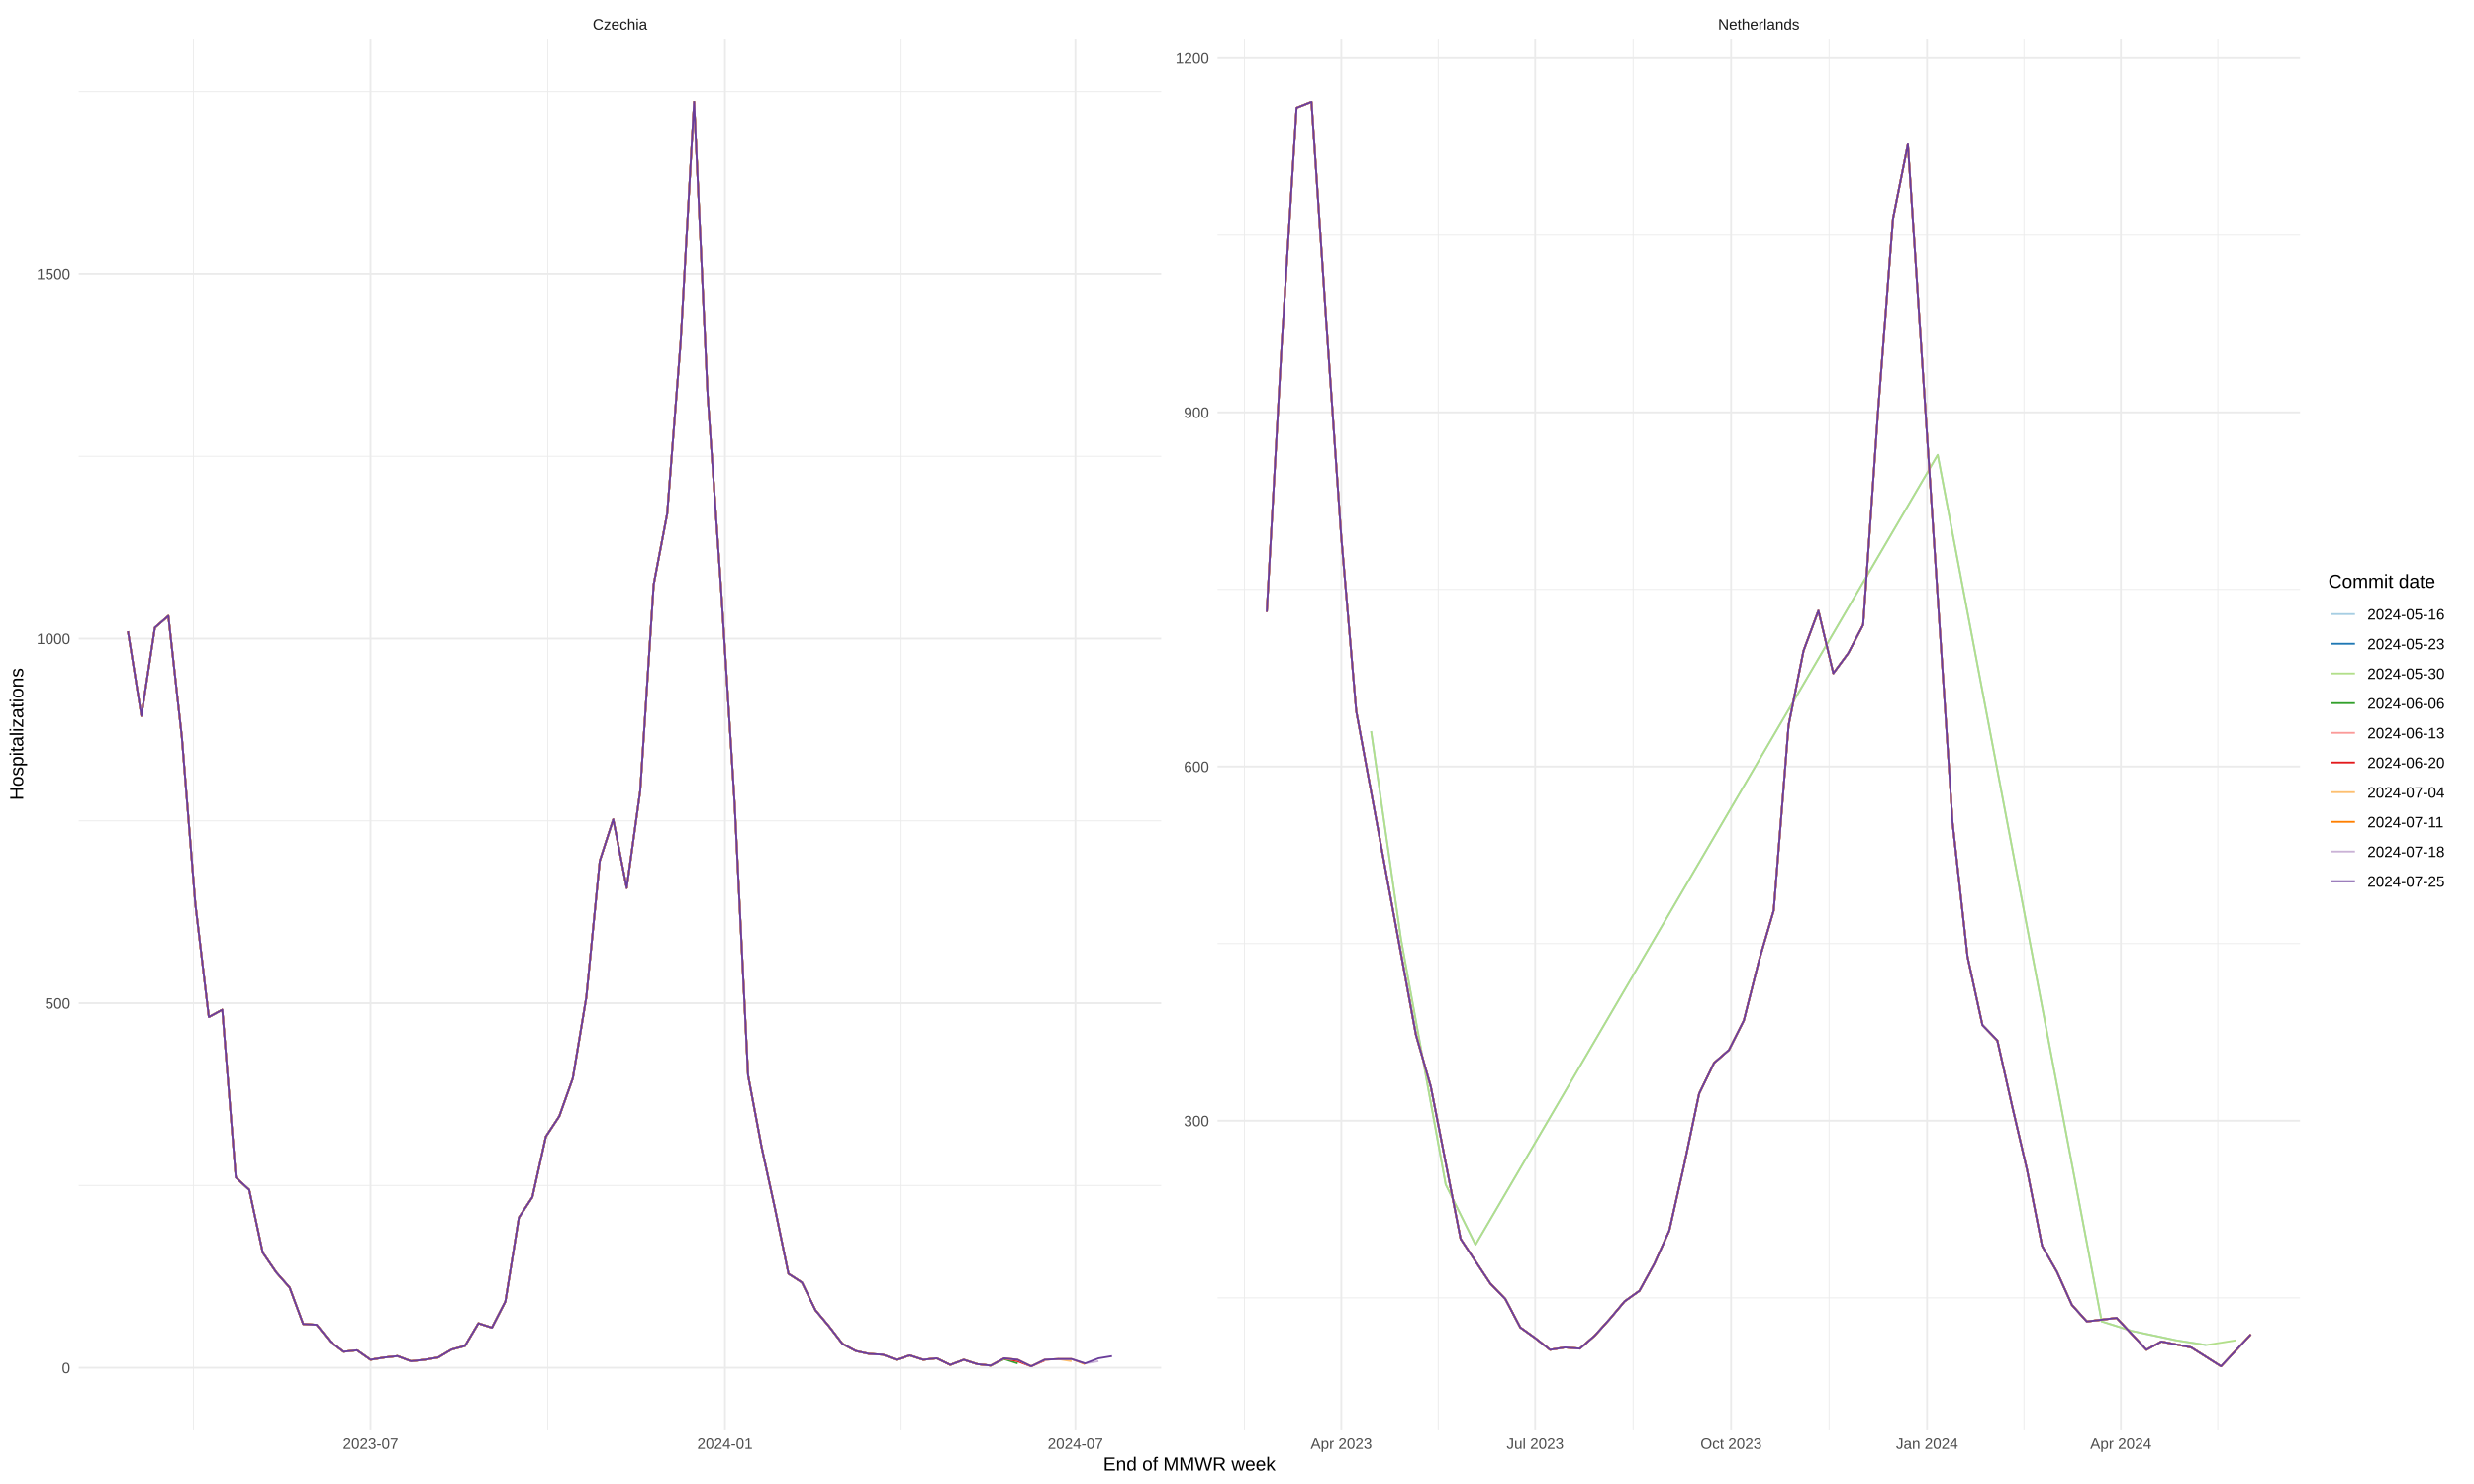
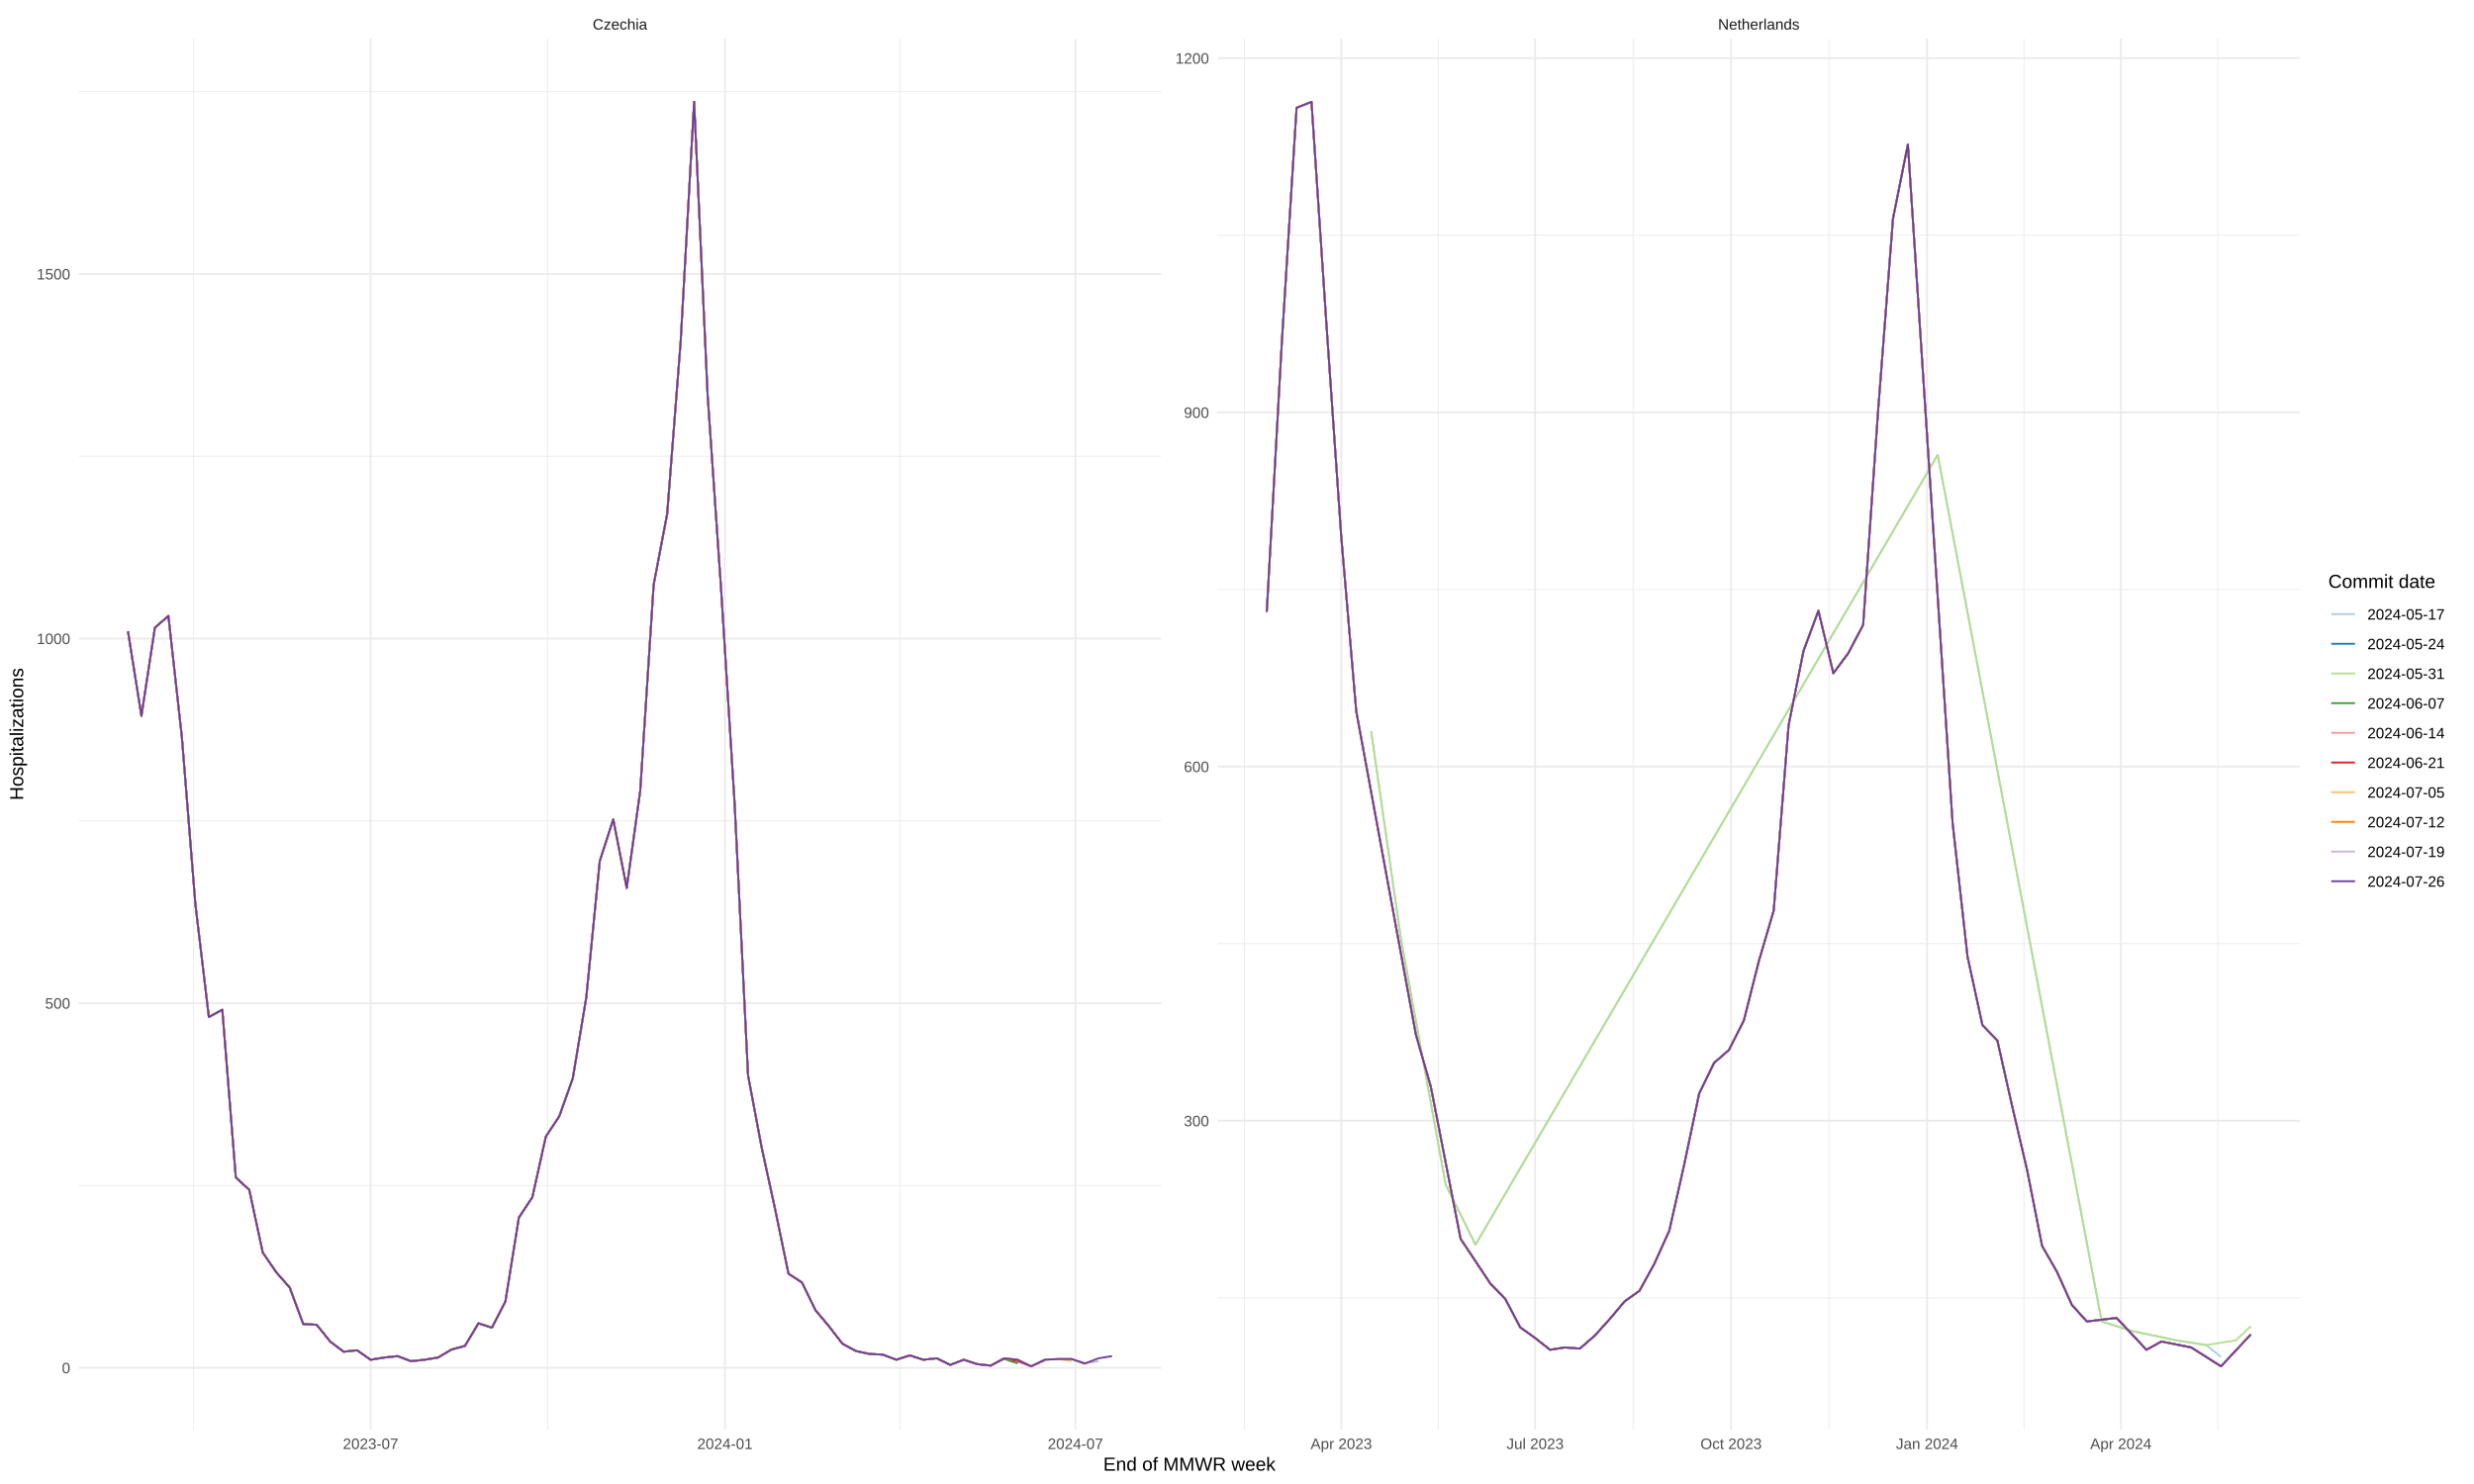
<svg xmlns="http://www.w3.org/2000/svg" class="svglite" width="1440.00pt" height="864.00pt" viewBox="0 0 1440.00 864.00">
  <defs>
    <style type="text/css">
    .svglite line, .svglite polyline, .svglite polygon, .svglite path, .svglite rect, .svglite circle {
      fill: none;
      stroke: #000000;
      stroke-linecap: round;
      stroke-linejoin: round;
      stroke-miterlimit: 10.00;
    }
    .svglite text {
      white-space: pre;
    }
  </style>
  </defs>
  <rect width="100%" height="100%" style="stroke: none; fill: none;" />
  <defs>
    <clipPath id="cpMC4wMHwxNDQwLjAwfDAuMDB8ODY0LjAw">
      <rect x="0.00" y="0.00" width="1440.00" height="864.00" />
    </clipPath>
  </defs>
  <g clip-path="url(#cpMC4wMHwxNDQwLjAwfDAuMDB8ODY0LjAw)">
</g>
  <defs>
    <clipPath id="cpNDUuODR8Njc1Ljg5fDIyLjQ5fDgzMi4yOQ==">
      <rect x="45.84" y="22.49" width="630.06" height="809.80" />
    </clipPath>
  </defs>
  <g clip-path="url(#cpNDUuODR8Njc1Ljg5fDIyLjQ5fDgzMi4yOQ==)">
    <polyline points="45.84,690.19 675.89,690.19 " style="stroke-width: 0.53; stroke: #EBEBEB; stroke-linecap: butt;" />
    <polyline points="45.84,477.92 675.89,477.92 " style="stroke-width: 0.53; stroke: #EBEBEB; stroke-linecap: butt;" />
    <polyline points="45.84,265.64 675.89,265.64 " style="stroke-width: 0.53; stroke: #EBEBEB; stroke-linecap: butt;" />
    <polyline points="45.84,53.36 675.89,53.36 " style="stroke-width: 0.53; stroke: #EBEBEB; stroke-linecap: butt;" />
    <polyline points="112.59,832.29 112.59,22.49 " style="stroke-width: 0.53; stroke: #EBEBEB; stroke-linecap: butt;" />
    <polyline points="318.83,832.29 318.83,22.49 " style="stroke-width: 0.53; stroke: #EBEBEB; stroke-linecap: butt;" />
    <polyline points="523.96,832.29 523.96,22.49 " style="stroke-width: 0.53; stroke: #EBEBEB; stroke-linecap: butt;" />
    <polyline points="45.84,796.33 675.89,796.33 " style="stroke-width: 1.07; stroke: #EBEBEB; stroke-linecap: butt;" />
    <polyline points="45.84,584.06 675.89,584.06 " style="stroke-width: 1.07; stroke: #EBEBEB; stroke-linecap: butt;" />
    <polyline points="45.84,371.78 675.89,371.78 " style="stroke-width: 1.07; stroke: #EBEBEB; stroke-linecap: butt;" />
    <polyline points="45.84,159.50 675.89,159.50 " style="stroke-width: 1.07; stroke: #EBEBEB; stroke-linecap: butt;" />
    <polyline points="215.71,832.29 215.71,22.49 " style="stroke-width: 1.07; stroke: #EBEBEB; stroke-linecap: butt;" />
    <polyline points="421.96,832.29 421.96,22.49 " style="stroke-width: 1.07; stroke: #EBEBEB; stroke-linecap: butt;" />
    <polyline points="625.96,832.29 625.96,22.49 " style="stroke-width: 1.07; stroke: #EBEBEB; stroke-linecap: butt;" />
    <polyline points="74.48,367.53 82.32,416.78 90.17,365.41 98.02,358.61 105.86,429.09 113.71,526.32 121.56,592.12 129.40,587.88 137.25,685.52 145.09,692.74 152.94,729.25 160.79,740.72 168.63,749.63 176.48,770.86 184.33,771.29 192.17,781.05 200.02,786.99 207.86,786.15 215.71,791.66 223.56,790.39 231.40,789.54 239.25,792.51 247.10,791.66 254.94,790.39 262.79,785.72 270.63,783.60 278.48,770.44 286.33,772.98 294.17,757.70 302.02,708.88 309.87,696.99 317.71,661.75 325.56,649.86 333.40,627.78 341.25,580.66 349.10,501.27 356.94,477.07 364.79,516.97 372.64,460.51 380.48,340.36 388.33,299.18 396.17,198.98 404.02,59.30 411.87,229.97 419.71,342.91 427.56,467.30 435.41,626.09 443.25,667.69 451.10,703.78 458.94,741.57 466.79,746.66 474.64,762.79 482.48,772.13 490.33,782.32 498.18,786.57 506.02,788.27 513.87,788.69 521.71,791.66 529.56,789.12 537.41,791.66 545.25,790.82 553.10,794.64 560.95,791.66 568.79,794.21 " style="stroke-width: 1.07; stroke: #A6CEE3; stroke-linecap: butt;" />
    <polyline points="74.48,367.53 82.32,416.78 90.17,365.41 98.02,358.61 105.86,429.09 113.71,526.32 121.56,592.12 129.40,587.88 137.25,685.52 145.09,692.74 152.94,729.25 160.79,740.72 168.63,749.63 176.48,770.86 184.33,771.29 192.17,781.05 200.02,786.99 207.86,786.15 215.71,791.66 223.56,790.39 231.40,789.54 239.25,792.51 247.10,791.66 254.94,790.39 262.79,785.72 270.63,783.60 278.48,770.44 286.33,772.98 294.17,757.70 302.02,708.88 309.87,696.99 317.71,661.75 325.56,649.86 333.40,627.78 341.25,580.66 349.10,501.27 356.94,477.07 364.79,516.97 372.64,460.51 380.48,340.36 388.33,299.18 396.17,198.98 404.02,59.30 411.87,229.97 419.71,342.91 427.56,467.30 435.41,626.09 443.25,667.69 451.10,703.78 458.94,741.57 466.79,746.66 474.64,762.79 482.48,772.13 490.33,782.32 498.18,786.57 506.02,788.27 513.87,788.69 521.71,791.66 529.56,789.12 537.41,791.66 545.25,790.82 553.10,794.64 560.95,791.66 568.79,794.21 576.64,795.06 " style="stroke-width: 1.07; stroke: #1F78B4; stroke-linecap: butt;" />
    <polyline points="74.48,367.53 82.32,416.78 90.17,365.41 98.02,358.61 105.86,429.09 113.71,526.32 121.56,592.12 129.40,587.88 137.25,685.52 145.09,692.74 152.94,729.25 160.79,740.72 168.63,749.63 176.48,770.86 184.33,771.29 192.17,781.05 200.02,786.99 207.86,786.15 215.71,791.66 223.56,790.39 231.40,789.54 239.25,792.51 247.10,791.66 254.94,790.39 262.79,785.72 270.63,783.60 278.48,770.44 286.33,772.98 294.17,757.70 302.02,708.88 309.87,696.99 317.71,661.75 325.56,649.86 333.40,627.78 341.25,580.66 349.10,501.27 356.94,477.07 364.79,516.97 372.64,460.51 380.48,340.36 388.33,299.18 396.17,198.98 404.02,59.30 411.87,229.97 419.71,342.91 427.56,467.30 435.41,626.09 443.25,667.69 451.10,703.78 458.94,741.57 466.79,746.66 474.64,762.79 482.48,772.13 490.33,782.32 498.18,786.57 506.02,788.27 513.87,788.69 521.71,791.66 529.56,789.12 537.41,791.66 545.25,790.82 553.10,794.64 560.95,791.66 568.79,794.21 576.64,795.06 584.48,791.24 " style="stroke-width: 1.07; stroke: #B2DF8A; stroke-linecap: butt;" />
    <polyline points="74.48,367.53 82.32,416.78 90.17,365.41 98.02,358.61 105.86,429.09 113.71,526.32 121.56,592.12 129.40,587.88 137.25,685.52 145.09,692.74 152.94,729.25 160.79,740.72 168.63,749.63 176.48,770.86 184.33,771.29 192.17,781.05 200.02,786.99 207.86,786.15 215.71,791.66 223.56,790.39 231.40,789.54 239.25,792.51 247.10,791.66 254.94,790.39 262.79,785.72 270.63,783.60 278.48,770.44 286.33,772.98 294.17,757.70 302.02,708.88 309.87,696.99 317.71,661.75 325.56,649.86 333.40,627.78 341.25,580.66 349.10,501.27 356.94,477.07 364.79,516.97 372.64,460.51 380.48,340.36 388.33,299.18 396.17,198.98 404.02,59.30 411.87,229.97 419.71,342.91 427.56,467.30 435.41,626.09 443.25,667.69 451.10,703.78 458.94,741.57 466.79,746.66 474.64,762.79 482.48,772.13 490.33,782.32 498.18,786.57 506.02,788.27 513.87,788.69 521.71,791.66 529.56,789.12 537.41,791.66 545.25,790.82 553.10,794.64 560.95,791.66 568.79,794.21 576.64,795.06 584.48,791.24 592.33,793.79 " style="stroke-width: 1.07; stroke: #33A02C; stroke-linecap: butt;" />
    <polyline points="74.48,367.53 82.32,416.78 90.17,365.41 98.02,358.61 105.86,429.09 113.71,526.32 121.56,592.12 129.40,587.88 137.25,685.52 145.09,692.74 152.94,729.25 160.79,740.72 168.63,749.63 176.48,770.86 184.33,771.29 192.17,781.05 200.02,786.99 207.86,786.15 215.71,791.66 223.56,790.39 231.40,789.54 239.25,792.51 247.10,791.66 254.94,790.39 262.79,785.72 270.63,783.60 278.48,770.44 286.33,772.98 294.17,757.70 302.02,708.88 309.87,696.99 317.71,661.75 325.56,649.86 333.40,627.78 341.25,580.66 349.10,501.27 356.94,477.07 364.79,516.97 372.64,460.51 380.48,340.36 388.33,299.18 396.17,198.98 404.02,59.30 411.87,229.97 419.71,342.91 427.56,467.30 435.41,626.09 443.25,667.69 451.10,703.78 458.94,741.57 466.79,746.66 474.64,762.79 482.48,772.13 490.33,782.32 498.18,786.57 506.02,788.27 513.87,788.69 521.71,791.66 529.56,789.12 537.41,791.66 545.25,790.82 553.10,794.64 560.95,791.66 568.79,794.21 576.64,795.06 584.48,790.82 592.33,792.51 600.18,795.49 " style="stroke-width: 1.07; stroke: #FB9A99; stroke-linecap: butt;" />
    <polyline points="74.48,367.53 82.32,416.78 90.17,365.41 98.02,358.61 105.86,429.09 113.71,526.32 121.56,592.12 129.40,587.88 137.25,685.52 145.09,692.74 152.94,729.25 160.79,740.72 168.63,749.63 176.48,770.86 184.33,771.29 192.17,781.05 200.02,786.99 207.86,786.15 215.71,791.66 223.56,790.39 231.40,789.54 239.25,792.51 247.10,791.66 254.94,790.39 262.79,785.72 270.63,783.60 278.48,770.44 286.33,772.98 294.17,757.70 302.02,708.88 309.87,696.99 317.71,661.75 325.56,649.86 333.40,627.78 341.25,580.66 349.10,501.27 356.94,477.07 364.79,516.97 372.64,460.51 380.48,340.36 388.33,299.18 396.17,198.98 404.02,59.30 411.87,229.97 419.71,342.91 427.56,467.30 435.41,626.09 443.25,667.69 451.10,703.78 458.94,741.57 466.79,746.66 474.64,762.79 482.48,772.13 490.33,782.32 498.18,786.57 506.02,788.27 513.87,788.69 521.71,791.66 529.56,789.12 537.41,791.66 545.25,790.82 553.10,794.64 560.95,791.66 568.79,794.21 576.64,795.06 584.48,790.82 592.33,792.51 600.18,795.49 608.02,792.09 " style="stroke-width: 1.07; stroke: #E31A1C; stroke-linecap: butt;" />
    <polyline points="74.48,367.53 82.32,416.78 90.17,365.41 98.02,358.61 105.86,429.09 113.71,526.32 121.56,592.12 129.40,587.88 137.25,685.52 145.09,692.74 152.94,729.25 160.79,740.72 168.63,749.63 176.48,770.86 184.33,771.29 192.17,781.05 200.02,786.99 207.86,786.15 215.71,791.66 223.56,790.39 231.40,789.54 239.25,792.51 247.10,791.66 254.94,790.39 262.79,785.72 270.63,783.60 278.48,770.44 286.33,772.98 294.17,757.70 302.02,708.88 309.87,696.99 317.71,661.75 325.56,649.86 333.40,627.78 341.25,580.66 349.10,501.27 356.94,477.07 364.79,516.97 372.64,460.51 380.48,340.36 388.33,299.18 396.17,198.98 404.02,59.30 411.87,229.97 419.71,342.91 427.56,467.30 435.41,626.09 443.25,667.69 451.10,703.78 458.94,741.57 466.79,746.66 474.64,762.79 482.48,772.13 490.33,782.32 498.18,786.57 506.02,788.27 513.87,788.69 521.71,791.66 529.56,789.12 537.41,791.66 545.25,790.82 553.10,794.64 560.95,791.66 568.79,794.21 576.64,795.06 584.48,790.82 592.33,791.66 600.18,795.49 608.02,791.66 615.87,791.24 623.72,792.51 " style="stroke-width: 1.07; stroke: #FDBF6F; stroke-linecap: butt;" />
    <polyline points="74.48,367.53 82.32,416.78 90.17,365.41 98.02,358.61 105.86,429.09 113.71,526.32 121.56,592.12 129.40,587.88 137.25,685.52 145.09,692.74 152.94,729.25 160.79,740.72 168.63,749.63 176.48,770.86 184.33,771.29 192.17,781.05 200.02,786.99 207.86,786.15 215.71,791.66 223.56,790.39 231.40,789.54 239.25,792.51 247.10,791.66 254.94,790.39 262.79,785.72 270.63,783.60 278.48,770.44 286.33,772.98 294.17,757.70 302.02,708.88 309.87,696.99 317.71,661.75 325.56,649.86 333.40,627.78 341.25,580.66 349.10,501.27 356.94,477.07 364.79,516.97 372.64,460.51 380.48,340.36 388.33,299.18 396.17,198.98 404.02,59.30 411.87,229.97 419.71,342.91 427.56,467.30 435.41,626.09 443.25,667.69 451.10,703.78 458.94,741.57 466.79,746.66 474.64,762.79 482.48,772.13 490.33,782.32 498.18,786.57 506.02,788.27 513.87,788.69 521.71,791.66 529.56,789.12 537.41,791.66 545.25,790.82 553.10,794.64 560.95,791.66 568.79,794.21 576.64,795.06 584.48,790.82 592.33,791.66 600.18,795.49 608.02,791.66 615.87,791.24 623.72,791.24 631.56,794.21 " style="stroke-width: 1.07; stroke: #FF7F00; stroke-linecap: butt;" />
    <polyline points="74.48,367.53 82.32,416.78 90.17,365.41 98.02,358.61 105.86,429.09 113.71,526.32 121.56,592.12 129.40,587.88 137.25,685.52 145.09,692.74 152.94,729.25 160.79,740.72 168.63,749.63 176.48,770.86 184.33,771.29 192.17,781.05 200.02,786.99 207.86,786.15 215.71,791.66 223.56,790.39 231.40,789.54 239.25,792.51 247.10,791.66 254.94,790.39 262.79,785.72 270.63,783.60 278.48,770.44 286.33,772.98 294.17,757.70 302.02,708.88 309.87,696.99 317.71,661.75 325.56,649.86 333.40,627.78 341.25,580.66 349.10,501.27 356.94,477.07 364.79,516.97 372.64,460.51 380.48,340.36 388.33,299.18 396.17,198.98 404.02,59.30 411.87,229.97 419.71,342.91 427.56,467.30 435.41,626.09 443.25,667.69 451.10,703.78 458.94,741.57 466.79,746.66 474.64,762.79 482.48,772.13 490.33,782.32 498.18,786.57 506.02,788.27 513.87,788.69 521.71,791.66 529.56,789.12 537.41,791.66 545.25,790.82 553.10,794.64 560.95,791.66 568.79,794.21 576.64,795.06 584.48,790.82 592.33,791.66 600.18,795.49 608.02,791.66 615.87,791.24 623.72,791.24 631.56,793.79 639.41,792.51 " style="stroke-width: 1.07; stroke: #CAB2D6; stroke-linecap: butt;" />
    <polyline points="74.48,367.53 82.32,416.78 90.17,365.41 98.02,358.61 105.86,429.09 113.71,526.32 121.56,592.12 129.40,587.88 137.25,685.52 145.09,692.74 152.94,729.25 160.79,740.72 168.63,749.63 176.48,770.86 184.33,771.29 192.17,781.05 200.02,786.99 207.86,786.15 215.71,791.66 223.56,790.39 231.40,789.54 239.25,792.51 247.10,791.66 254.94,790.39 262.79,785.72 270.63,783.60 278.48,770.44 286.33,772.98 294.17,757.70 302.02,708.88 309.87,696.99 317.71,661.75 325.56,649.86 333.40,627.78 341.25,580.66 349.10,501.27 356.94,477.07 364.79,516.97 372.64,460.51 380.48,340.36 388.33,299.18 396.17,198.98 404.02,59.30 411.87,229.97 419.71,342.91 427.56,467.30 435.41,626.09 443.25,667.69 451.10,703.78 458.94,741.57 466.79,746.66 474.64,762.79 482.48,772.13 490.33,782.32 498.18,786.57 506.02,788.27 513.87,788.69 521.71,791.66 529.56,789.12 537.41,791.66 545.25,790.82 553.10,794.64 560.95,791.66 568.79,794.21 576.64,795.06 584.48,790.82 592.33,791.66 600.18,795.49 608.02,791.66 615.87,791.24 623.72,791.24 631.56,793.79 639.41,790.82 647.26,789.54 " style="stroke-width: 1.07; stroke: #6A3D9A; stroke-linecap: butt;" />
  </g>
  <g clip-path="url(#cpMC4wMHwxNDQwLjAwfDAuMDB8ODY0LjAw)">
</g>
  <defs>
    <clipPath id="cpNzA4LjY4fDEzMzguNzR8MjIuNDl8ODMyLjI5">
      <rect x="708.68" y="22.49" width="630.06" height="809.80" />
    </clipPath>
  </defs>
  <g clip-path="url(#cpNzA4LjY4fDEzMzguNzR8MjIuNDl8ODMyLjI5)">
    <polyline points="708.68,755.62 1338.74,755.62 " style="stroke-width: 0.53; stroke: #EBEBEB; stroke-linecap: butt;" />
    <polyline points="708.68,549.40 1338.74,549.40 " style="stroke-width: 0.53; stroke: #EBEBEB; stroke-linecap: butt;" />
    <polyline points="708.68,343.19 1338.74,343.19 " style="stroke-width: 0.53; stroke: #EBEBEB; stroke-linecap: butt;" />
    <polyline points="708.68,136.97 1338.74,136.97 " style="stroke-width: 0.53; stroke: #EBEBEB; stroke-linecap: butt;" />
    <polyline points="724.30,832.29 724.30,22.49 " style="stroke-width: 0.53; stroke: #EBEBEB; stroke-linecap: butt;" />
    <polyline points="837.12,832.29 837.12,22.49 " style="stroke-width: 0.53; stroke: #EBEBEB; stroke-linecap: butt;" />
    <polyline points="950.56,832.29 950.56,22.49 " style="stroke-width: 0.53; stroke: #EBEBEB; stroke-linecap: butt;" />
    <polyline points="1064.62,832.29 1064.62,22.49 " style="stroke-width: 0.53; stroke: #EBEBEB; stroke-linecap: butt;" />
    <polyline points="1178.06,832.29 1178.06,22.49 " style="stroke-width: 0.53; stroke: #EBEBEB; stroke-linecap: butt;" />
    <polyline points="1290.88,832.29 1290.88,22.49 " style="stroke-width: 0.53; stroke: #EBEBEB; stroke-linecap: butt;" />
    <polyline points="708.68,652.51 1338.74,652.51 " style="stroke-width: 1.07; stroke: #EBEBEB; stroke-linecap: butt;" />
    <polyline points="708.68,446.30 1338.74,446.30 " style="stroke-width: 1.07; stroke: #EBEBEB; stroke-linecap: butt;" />
    <polyline points="708.68,240.08 1338.74,240.08 " style="stroke-width: 1.07; stroke: #EBEBEB; stroke-linecap: butt;" />
    <polyline points="708.68,33.87 1338.74,33.87 " style="stroke-width: 1.07; stroke: #EBEBEB; stroke-linecap: butt;" />
    <polyline points="780.71,832.29 780.71,22.49 " style="stroke-width: 1.07; stroke: #EBEBEB; stroke-linecap: butt;" />
    <polyline points="893.53,832.29 893.53,22.49 " style="stroke-width: 1.07; stroke: #EBEBEB; stroke-linecap: butt;" />
    <polyline points="1007.59,832.29 1007.59,22.49 " style="stroke-width: 1.07; stroke: #EBEBEB; stroke-linecap: butt;" />
    <polyline points="1121.65,832.29 1121.65,22.49 " style="stroke-width: 1.07; stroke: #EBEBEB; stroke-linecap: butt;" />
    <polyline points="1234.47,832.29 1234.47,22.49 " style="stroke-width: 1.07; stroke: #EBEBEB; stroke-linecap: butt;" />
-     <polyline points="798.07,425.67 815.43,546.65 841.46,689.63 858.82,724.69 1127.85,264.83 1223.31,769.37 1240.67,774.86 1266.71,780.36 1284.06,783.11 " style="stroke-width: 1.07; stroke: #A6CEE3; stroke-linecap: butt;" />
+     <polyline points="798.07,425.67 815.43,546.65 841.46,689.63 858.82,724.69 1127.85,264.83 1223.31,769.37 1240.67,774.86 1266.71,780.36 1284.06,783.11 1292.74,789.99 " style="stroke-width: 1.07; stroke: #A6CEE3; stroke-linecap: butt;" />
    <polyline points="737.32,356.25 746.00,200.90 754.68,62.74 763.36,59.30 772.04,188.53 780.71,312.94 789.39,413.99 806.75,508.16 824.11,602.33 832.78,632.58 850.14,721.25 867.50,747.37 876.18,756.30 884.85,772.80 893.53,778.99 902.21,785.86 910.89,784.49 919.57,785.17 928.25,777.61 936.93,767.99 945.60,757.68 954.28,751.49 962.96,735.68 971.64,716.44 980.32,677.94 989.00,636.70 997.67,618.83 1006.35,611.27 1015.03,594.08 1023.71,559.71 1032.39,530.16 1041.07,422.24 1049.75,378.93 1058.42,355.56 1067.10,391.99 1075.78,380.31 1084.46,363.81 1093.14,239.39 1101.82,127.35 1110.49,84.05 1136.53,479.29 1145.21,556.96 1153.89,596.83 1162.57,605.77 1171.24,644.26 1179.92,681.38 1188.60,725.37 1197.28,740.50 1205.96,759.74 1214.64,769.37 1231.99,767.30 1249.35,785.86 1258.03,781.05 1275.39,784.49 1292.74,795.49 " style="stroke-width: 1.07; stroke: #1F78B4; stroke-linecap: butt;" />
-     <polyline points="798.07,425.67 815.43,546.65 841.46,689.63 858.82,724.69 1127.85,264.83 1223.31,769.37 1240.67,774.86 1266.71,780.36 1284.06,783.11 1301.42,780.36 " style="stroke-width: 1.07; stroke: #B2DF8A; stroke-linecap: butt;" />
+     <polyline points="798.07,425.67 815.43,546.65 841.46,689.63 858.82,724.69 1127.85,264.83 1223.31,769.37 1240.67,774.86 1266.71,780.36 1284.06,783.11 1301.42,780.36 1310.10,772.11 " style="stroke-width: 1.07; stroke: #B2DF8A; stroke-linecap: butt;" />
    <polyline points="737.32,356.25 746.00,200.90 754.68,62.74 763.36,59.30 772.04,188.53 780.71,312.94 789.39,413.99 806.75,508.16 824.11,602.33 832.78,632.58 850.14,721.25 867.50,747.37 876.18,756.30 884.85,772.80 893.53,778.99 902.21,785.86 910.89,784.49 919.57,785.17 928.25,777.61 936.93,767.99 945.60,757.68 954.28,751.49 962.96,735.68 971.64,716.44 980.32,677.94 989.00,636.70 997.67,618.83 1006.35,611.27 1015.03,594.08 1023.71,559.71 1032.39,530.16 1041.07,422.24 1049.75,378.93 1058.42,355.56 1067.10,391.99 1075.78,380.31 1084.46,363.81 1093.14,239.39 1101.82,127.35 1110.49,84.05 1136.53,479.29 1145.21,556.96 1153.89,596.83 1162.57,605.77 1171.24,644.26 1179.92,681.38 1188.60,725.37 1197.28,740.50 1205.96,759.74 1214.64,769.37 1231.99,767.30 1249.35,785.86 1258.03,781.05 1275.39,784.49 1292.74,795.49 1310.10,776.93 " style="stroke-width: 1.07; stroke: #33A02C; stroke-linecap: butt;" />
    <polyline points="737.32,356.25 746.00,200.90 754.68,62.74 763.36,59.30 772.04,188.53 780.71,312.94 789.39,413.99 806.75,508.16 824.11,602.33 832.78,632.58 850.14,721.25 867.50,747.37 876.18,756.30 884.85,772.80 893.53,778.99 902.21,785.86 910.89,784.49 919.57,785.17 928.25,777.61 936.93,767.99 945.60,757.68 954.28,751.49 962.96,735.68 971.64,716.44 980.32,677.94 989.00,636.70 997.67,618.83 1006.35,611.27 1015.03,594.08 1023.71,559.71 1032.39,530.16 1041.07,422.24 1049.75,378.93 1058.42,355.56 1067.10,391.99 1075.78,380.31 1084.46,363.81 1093.14,239.39 1101.82,127.35 1110.49,84.05 1136.53,479.29 1145.21,556.96 1153.89,596.83 1162.57,605.77 1171.24,644.26 1179.92,681.38 1188.60,725.37 1197.28,740.50 1205.96,759.74 1214.64,769.37 1231.99,767.30 1249.35,785.86 1258.03,781.05 1275.39,784.49 1292.74,795.49 1310.10,776.93 " style="stroke-width: 1.07; stroke: #FB9A99; stroke-linecap: butt;" />
    <polyline points="737.32,356.25 746.00,200.90 754.68,62.74 763.36,59.30 772.04,188.53 780.71,312.94 789.39,413.99 806.75,508.16 824.11,602.33 832.78,632.58 850.14,721.25 867.50,747.37 876.18,756.30 884.85,772.80 893.53,778.99 902.21,785.86 910.89,784.49 919.57,785.17 928.25,777.61 936.93,767.99 945.60,757.68 954.28,751.49 962.96,735.68 971.64,716.44 980.32,677.94 989.00,636.70 997.67,618.83 1006.35,611.27 1015.03,594.08 1023.71,559.71 1032.39,530.16 1041.07,422.24 1049.75,378.93 1058.42,355.56 1067.10,391.99 1075.78,380.31 1084.46,363.81 1093.14,239.39 1101.82,127.35 1110.49,84.05 1136.53,479.29 1145.21,556.96 1153.89,596.83 1162.57,605.77 1171.24,644.26 1179.92,681.38 1188.60,725.37 1197.28,740.50 1205.96,759.74 1214.64,769.37 1231.99,767.30 1249.35,785.86 1258.03,781.05 1275.39,784.49 1292.74,795.49 1310.10,776.93 " style="stroke-width: 1.07; stroke: #E31A1C; stroke-linecap: butt;" />
    <polyline points="737.32,356.25 746.00,200.90 754.68,62.74 763.36,59.30 772.04,188.53 780.71,312.94 789.39,413.99 806.75,508.16 824.11,602.33 832.78,632.58 850.14,721.25 867.50,747.37 876.18,756.30 884.85,772.80 893.53,778.99 902.21,785.86 910.89,784.49 919.57,785.17 928.25,777.61 936.93,767.99 945.60,757.68 954.28,751.49 962.96,735.68 971.64,716.44 980.32,677.94 989.00,636.70 997.67,618.83 1006.35,611.27 1015.03,594.08 1023.71,559.71 1032.39,530.16 1041.07,422.24 1049.75,378.93 1058.42,355.56 1067.10,391.99 1075.78,380.31 1084.46,363.81 1093.14,239.39 1101.82,127.35 1110.49,84.05 1136.53,479.29 1145.21,556.96 1153.89,596.83 1162.57,605.77 1171.24,644.26 1179.92,681.38 1188.60,725.37 1197.28,740.50 1205.96,759.74 1214.64,769.37 1231.99,767.30 1249.35,785.86 1258.03,781.05 1275.39,784.49 1292.74,795.49 1310.10,776.93 " style="stroke-width: 1.07; stroke: #FDBF6F; stroke-linecap: butt;" />
    <polyline points="737.32,356.25 746.00,200.90 754.68,62.74 763.36,59.30 772.04,188.53 780.71,312.94 789.39,413.99 806.75,508.16 824.11,602.33 832.78,632.58 850.14,721.25 867.50,747.37 876.18,756.30 884.85,772.80 893.53,778.99 902.21,785.86 910.89,784.49 919.57,785.17 928.25,777.61 936.93,767.99 945.60,757.68 954.28,751.49 962.96,735.68 971.64,716.44 980.32,677.94 989.00,636.70 997.67,618.83 1006.35,611.27 1015.03,594.08 1023.71,559.71 1032.39,530.16 1041.07,422.24 1049.75,378.93 1058.42,355.56 1067.10,391.99 1075.78,380.31 1084.46,363.81 1093.14,239.39 1101.82,127.35 1110.49,84.05 1136.53,479.29 1145.21,556.96 1153.89,596.83 1162.57,605.77 1171.24,644.26 1179.92,681.38 1188.60,725.37 1197.28,740.50 1205.96,759.74 1214.64,769.37 1231.99,767.30 1249.35,785.86 1258.03,781.05 1275.39,784.49 1292.74,795.49 1310.10,776.93 " style="stroke-width: 1.07; stroke: #FF7F00; stroke-linecap: butt;" />
    <polyline points="737.32,356.25 746.00,200.90 754.68,62.74 763.36,59.30 772.04,188.53 780.71,312.94 789.39,413.99 806.75,508.16 824.11,602.33 832.78,632.58 850.14,721.25 867.50,747.37 876.18,756.30 884.85,772.80 893.53,778.99 902.21,785.86 910.89,784.49 919.57,785.17 928.25,777.61 936.93,767.99 945.60,757.68 954.28,751.49 962.96,735.68 971.64,716.44 980.32,677.94 989.00,636.70 997.67,618.83 1006.35,611.27 1015.03,594.08 1023.71,559.71 1032.39,530.16 1041.07,422.24 1049.75,378.93 1058.42,355.56 1067.10,391.99 1075.78,380.31 1084.46,363.81 1093.14,239.39 1101.82,127.35 1110.49,84.05 1136.53,479.29 1145.21,556.96 1153.89,596.83 1162.57,605.77 1171.24,644.26 1179.92,681.38 1188.60,725.37 1197.28,740.50 1205.96,759.74 1214.64,769.37 1231.99,767.30 1249.35,785.86 1258.03,781.05 1275.39,784.49 1292.74,795.49 1310.10,776.93 " style="stroke-width: 1.07; stroke: #CAB2D6; stroke-linecap: butt;" />
    <polyline points="737.32,356.25 746.00,200.90 754.68,62.74 763.36,59.30 772.04,188.53 780.71,312.94 789.39,413.99 806.75,508.16 824.11,602.33 832.78,632.58 850.14,721.25 867.50,747.37 876.18,756.30 884.85,772.80 893.53,778.99 902.21,785.86 910.89,784.49 919.57,785.17 928.25,777.61 936.93,767.99 945.60,757.68 954.28,751.49 962.96,735.68 971.64,716.44 980.32,677.94 989.00,636.70 997.67,618.83 1006.35,611.27 1015.03,594.08 1023.71,559.71 1032.39,530.16 1041.07,422.24 1049.75,378.93 1058.42,355.56 1067.10,391.99 1075.78,380.31 1084.46,363.81 1093.14,239.39 1101.82,127.35 1110.49,84.05 1136.53,479.29 1145.21,556.96 1153.89,596.83 1162.57,605.77 1171.24,644.26 1179.92,681.38 1188.60,725.37 1197.28,740.50 1205.96,759.74 1214.64,769.37 1231.99,767.30 1249.35,785.86 1258.03,781.05 1275.39,784.49 1292.74,795.49 1310.10,776.93 " style="stroke-width: 1.07; stroke: #6A3D9A; stroke-linecap: butt;" />
  </g>
  <g clip-path="url(#cpMC4wMHwxNDQwLjAwfDAuMDB8ODY0LjAw)">
</g>
  <defs>
    <clipPath id="cpNDUuODR8Njc1Ljg5fDUuNDh8MjIuNDk=">
      <rect x="45.84" y="5.48" width="630.06" height="17.01" />
    </clipPath>
  </defs>
  <g clip-path="url(#cpNDUuODR8Njc1Ljg5fDUuNDh8MjIuNDk=)">
    <text x="360.87" y="17.19" text-anchor="middle" style="font-size: 8.80px;fill: #1A1A1A; font-family: &quot;Liberation Sans&quot;;" textLength="34.42px" lengthAdjust="spacingAndGlyphs">Czechia</text>
  </g>
  <g clip-path="url(#cpMC4wMHwxNDQwLjAwfDAuMDB8ODY0LjAw)">
</g>
  <defs>
    <clipPath id="cpNzA4LjY4fDEzMzguNzR8NS40OHwyMi40OQ==">
      <rect x="708.68" y="5.48" width="630.06" height="17.01" />
    </clipPath>
  </defs>
  <g clip-path="url(#cpNzA4LjY4fDEzMzguNzR8NS40OHwyMi40OQ==)">
    <text x="1023.71" y="17.19" text-anchor="middle" style="font-size: 8.80px;fill: #1A1A1A; font-family: &quot;Liberation Sans&quot;;" textLength="53.63px" lengthAdjust="spacingAndGlyphs">Netherlands</text>
  </g>
  <g clip-path="url(#cpMC4wMHwxNDQwLjAwfDAuMDB8ODY0LjAw)">
    <text x="215.71" y="843.64" text-anchor="middle" style="font-size: 8.80px;fill: #4D4D4D; font-family: &quot;Liberation Sans&quot;;" textLength="36.74px" lengthAdjust="spacingAndGlyphs">2023-07</text>
    <text x="421.96" y="843.64" text-anchor="middle" style="font-size: 8.80px;fill: #4D4D4D; font-family: &quot;Liberation Sans&quot;;" textLength="36.74px" lengthAdjust="spacingAndGlyphs">2024-01</text>
    <text x="625.96" y="843.64" text-anchor="middle" style="font-size: 8.80px;fill: #4D4D4D; font-family: &quot;Liberation Sans&quot;;" textLength="36.74px" lengthAdjust="spacingAndGlyphs">2024-07</text>
    <text x="780.71" y="843.64" text-anchor="middle" style="font-size: 8.80px;fill: #4D4D4D; font-family: &quot;Liberation Sans&quot;;" textLength="40.39px" lengthAdjust="spacingAndGlyphs">Apr 2023</text>
    <text x="893.53" y="843.64" text-anchor="middle" style="font-size: 8.80px;fill: #4D4D4D; font-family: &quot;Liberation Sans&quot;;" textLength="35.78px" lengthAdjust="spacingAndGlyphs">Jul 2023</text>
    <text x="1007.59" y="843.64" text-anchor="middle" style="font-size: 8.80px;fill: #4D4D4D; font-family: &quot;Liberation Sans&quot;;" textLength="40.38px" lengthAdjust="spacingAndGlyphs">Oct 2023</text>
    <text x="1121.65" y="843.64" text-anchor="middle" style="font-size: 8.80px;fill: #4D4D4D; font-family: &quot;Liberation Sans&quot;;" textLength="38.73px" lengthAdjust="spacingAndGlyphs">Jan 2024</text>
    <text x="1234.47" y="843.64" text-anchor="middle" style="font-size: 8.80px;fill: #4D4D4D; font-family: &quot;Liberation Sans&quot;;" textLength="40.39px" lengthAdjust="spacingAndGlyphs">Apr 2024</text>
    <text x="703.75" y="655.72" text-anchor="end" style="font-size: 8.80px;fill: #4D4D4D; font-family: &quot;Liberation Sans&quot;;" textLength="16.78px" lengthAdjust="spacingAndGlyphs">300</text>
    <text x="703.75" y="449.50" text-anchor="end" style="font-size: 8.80px;fill: #4D4D4D; font-family: &quot;Liberation Sans&quot;;" textLength="16.78px" lengthAdjust="spacingAndGlyphs">600</text>
    <text x="703.75" y="243.29" text-anchor="end" style="font-size: 8.80px;fill: #4D4D4D; font-family: &quot;Liberation Sans&quot;;" textLength="16.78px" lengthAdjust="spacingAndGlyphs">900</text>
    <text x="703.75" y="37.07" text-anchor="end" style="font-size: 8.80px;fill: #4D4D4D; font-family: &quot;Liberation Sans&quot;;" textLength="22.38px" lengthAdjust="spacingAndGlyphs">1200</text>
    <text x="40.91" y="799.54" text-anchor="end" style="font-size: 8.80px;fill: #4D4D4D; font-family: &quot;Liberation Sans&quot;;" textLength="5.59px" lengthAdjust="spacingAndGlyphs">0</text>
    <text x="40.91" y="587.26" text-anchor="end" style="font-size: 8.80px;fill: #4D4D4D; font-family: &quot;Liberation Sans&quot;;" textLength="16.78px" lengthAdjust="spacingAndGlyphs">500</text>
    <text x="40.91" y="374.98" text-anchor="end" style="font-size: 8.80px;fill: #4D4D4D; font-family: &quot;Liberation Sans&quot;;" textLength="22.38px" lengthAdjust="spacingAndGlyphs">1000</text>
    <text x="40.91" y="162.70" text-anchor="end" style="font-size: 8.80px;fill: #4D4D4D; font-family: &quot;Liberation Sans&quot;;" textLength="22.38px" lengthAdjust="spacingAndGlyphs">1500</text>
    <text x="692.29" y="856.23" text-anchor="middle" style="font-size: 11.00px; font-family: &quot;Liberation Sans&quot;;" textLength="108.42px" lengthAdjust="spacingAndGlyphs">End of MMWR week</text>
    <text transform="translate(13.50,427.39) rotate(-90)" text-anchor="middle" style="font-size: 11.00px; font-family: &quot;Liberation Sans&quot;;" textLength="87.27px" lengthAdjust="spacingAndGlyphs">Hospitalizations</text>
    <text x="1355.18" y="342.26" style="font-size: 11.00px; font-family: &quot;Liberation Sans&quot;;" textLength="71.52px" lengthAdjust="spacingAndGlyphs">Commit date</text>
    <line x1="1356.90" y1="357.53" x2="1370.73" y2="357.53" style="stroke-width: 1.07; stroke: #A6CEE3; stroke-linecap: butt;" />
    <line x1="1356.90" y1="374.81" x2="1370.73" y2="374.81" style="stroke-width: 1.07; stroke: #1F78B4; stroke-linecap: butt;" />
    <line x1="1356.90" y1="392.09" x2="1370.73" y2="392.09" style="stroke-width: 1.07; stroke: #B2DF8A; stroke-linecap: butt;" />
    <line x1="1356.90" y1="409.37" x2="1370.73" y2="409.37" style="stroke-width: 1.07; stroke: #33A02C; stroke-linecap: butt;" />
    <line x1="1356.90" y1="426.65" x2="1370.73" y2="426.65" style="stroke-width: 1.07; stroke: #FB9A99; stroke-linecap: butt;" />
    <line x1="1356.90" y1="443.93" x2="1370.73" y2="443.93" style="stroke-width: 1.07; stroke: #E31A1C; stroke-linecap: butt;" />
    <line x1="1356.90" y1="461.21" x2="1370.73" y2="461.21" style="stroke-width: 1.07; stroke: #FDBF6F; stroke-linecap: butt;" />
    <line x1="1356.90" y1="478.49" x2="1370.73" y2="478.49" style="stroke-width: 1.07; stroke: #FF7F00; stroke-linecap: butt;" />
    <line x1="1356.90" y1="495.77" x2="1370.73" y2="495.77" style="stroke-width: 1.07; stroke: #CAB2D6; stroke-linecap: butt;" />
    <line x1="1356.90" y1="513.05" x2="1370.73" y2="513.05" style="stroke-width: 1.07; stroke: #6A3D9A; stroke-linecap: butt;" />
-     <text x="1377.94" y="360.74" style="font-size: 8.80px; font-family: &quot;Liberation Sans&quot;;" textLength="51.11px" lengthAdjust="spacingAndGlyphs">2024-05-16</text>
-     <text x="1377.94" y="378.02" style="font-size: 8.80px; font-family: &quot;Liberation Sans&quot;;" textLength="51.11px" lengthAdjust="spacingAndGlyphs">2024-05-23</text>
-     <text x="1377.94" y="395.30" style="font-size: 8.80px; font-family: &quot;Liberation Sans&quot;;" textLength="51.11px" lengthAdjust="spacingAndGlyphs">2024-05-30</text>
-     <text x="1377.94" y="412.58" style="font-size: 8.80px; font-family: &quot;Liberation Sans&quot;;" textLength="51.11px" lengthAdjust="spacingAndGlyphs">2024-06-06</text>
-     <text x="1377.94" y="429.86" style="font-size: 8.80px; font-family: &quot;Liberation Sans&quot;;" textLength="51.11px" lengthAdjust="spacingAndGlyphs">2024-06-13</text>
-     <text x="1377.94" y="447.14" style="font-size: 8.80px; font-family: &quot;Liberation Sans&quot;;" textLength="51.11px" lengthAdjust="spacingAndGlyphs">2024-06-20</text>
-     <text x="1377.94" y="464.42" style="font-size: 8.80px; font-family: &quot;Liberation Sans&quot;;" textLength="51.11px" lengthAdjust="spacingAndGlyphs">2024-07-04</text>
-     <text x="1377.94" y="481.70" style="font-size: 8.80px; font-family: &quot;Liberation Sans&quot;;" textLength="51.11px" lengthAdjust="spacingAndGlyphs">2024-07-11</text>
-     <text x="1377.94" y="498.98" style="font-size: 8.80px; font-family: &quot;Liberation Sans&quot;;" textLength="51.11px" lengthAdjust="spacingAndGlyphs">2024-07-18</text>
-     <text x="1377.94" y="516.26" style="font-size: 8.80px; font-family: &quot;Liberation Sans&quot;;" textLength="51.11px" lengthAdjust="spacingAndGlyphs">2024-07-25</text>
+     <text x="1377.94" y="360.74" style="font-size: 8.80px; font-family: &quot;Liberation Sans&quot;;" textLength="51.11px" lengthAdjust="spacingAndGlyphs">2024-05-17</text>
+     <text x="1377.94" y="378.02" style="font-size: 8.80px; font-family: &quot;Liberation Sans&quot;;" textLength="51.11px" lengthAdjust="spacingAndGlyphs">2024-05-24</text>
+     <text x="1377.94" y="395.30" style="font-size: 8.80px; font-family: &quot;Liberation Sans&quot;;" textLength="51.11px" lengthAdjust="spacingAndGlyphs">2024-05-31</text>
+     <text x="1377.94" y="412.58" style="font-size: 8.80px; font-family: &quot;Liberation Sans&quot;;" textLength="51.11px" lengthAdjust="spacingAndGlyphs">2024-06-07</text>
+     <text x="1377.94" y="429.86" style="font-size: 8.80px; font-family: &quot;Liberation Sans&quot;;" textLength="51.11px" lengthAdjust="spacingAndGlyphs">2024-06-14</text>
+     <text x="1377.94" y="447.14" style="font-size: 8.80px; font-family: &quot;Liberation Sans&quot;;" textLength="51.11px" lengthAdjust="spacingAndGlyphs">2024-06-21</text>
+     <text x="1377.94" y="464.42" style="font-size: 8.80px; font-family: &quot;Liberation Sans&quot;;" textLength="51.11px" lengthAdjust="spacingAndGlyphs">2024-07-05</text>
+     <text x="1377.94" y="481.70" style="font-size: 8.80px; font-family: &quot;Liberation Sans&quot;;" textLength="51.11px" lengthAdjust="spacingAndGlyphs">2024-07-12</text>
+     <text x="1377.94" y="498.98" style="font-size: 8.80px; font-family: &quot;Liberation Sans&quot;;" textLength="51.11px" lengthAdjust="spacingAndGlyphs">2024-07-19</text>
+     <text x="1377.94" y="516.26" style="font-size: 8.80px; font-family: &quot;Liberation Sans&quot;;" textLength="51.11px" lengthAdjust="spacingAndGlyphs">2024-07-26</text>
  </g>
</svg>
